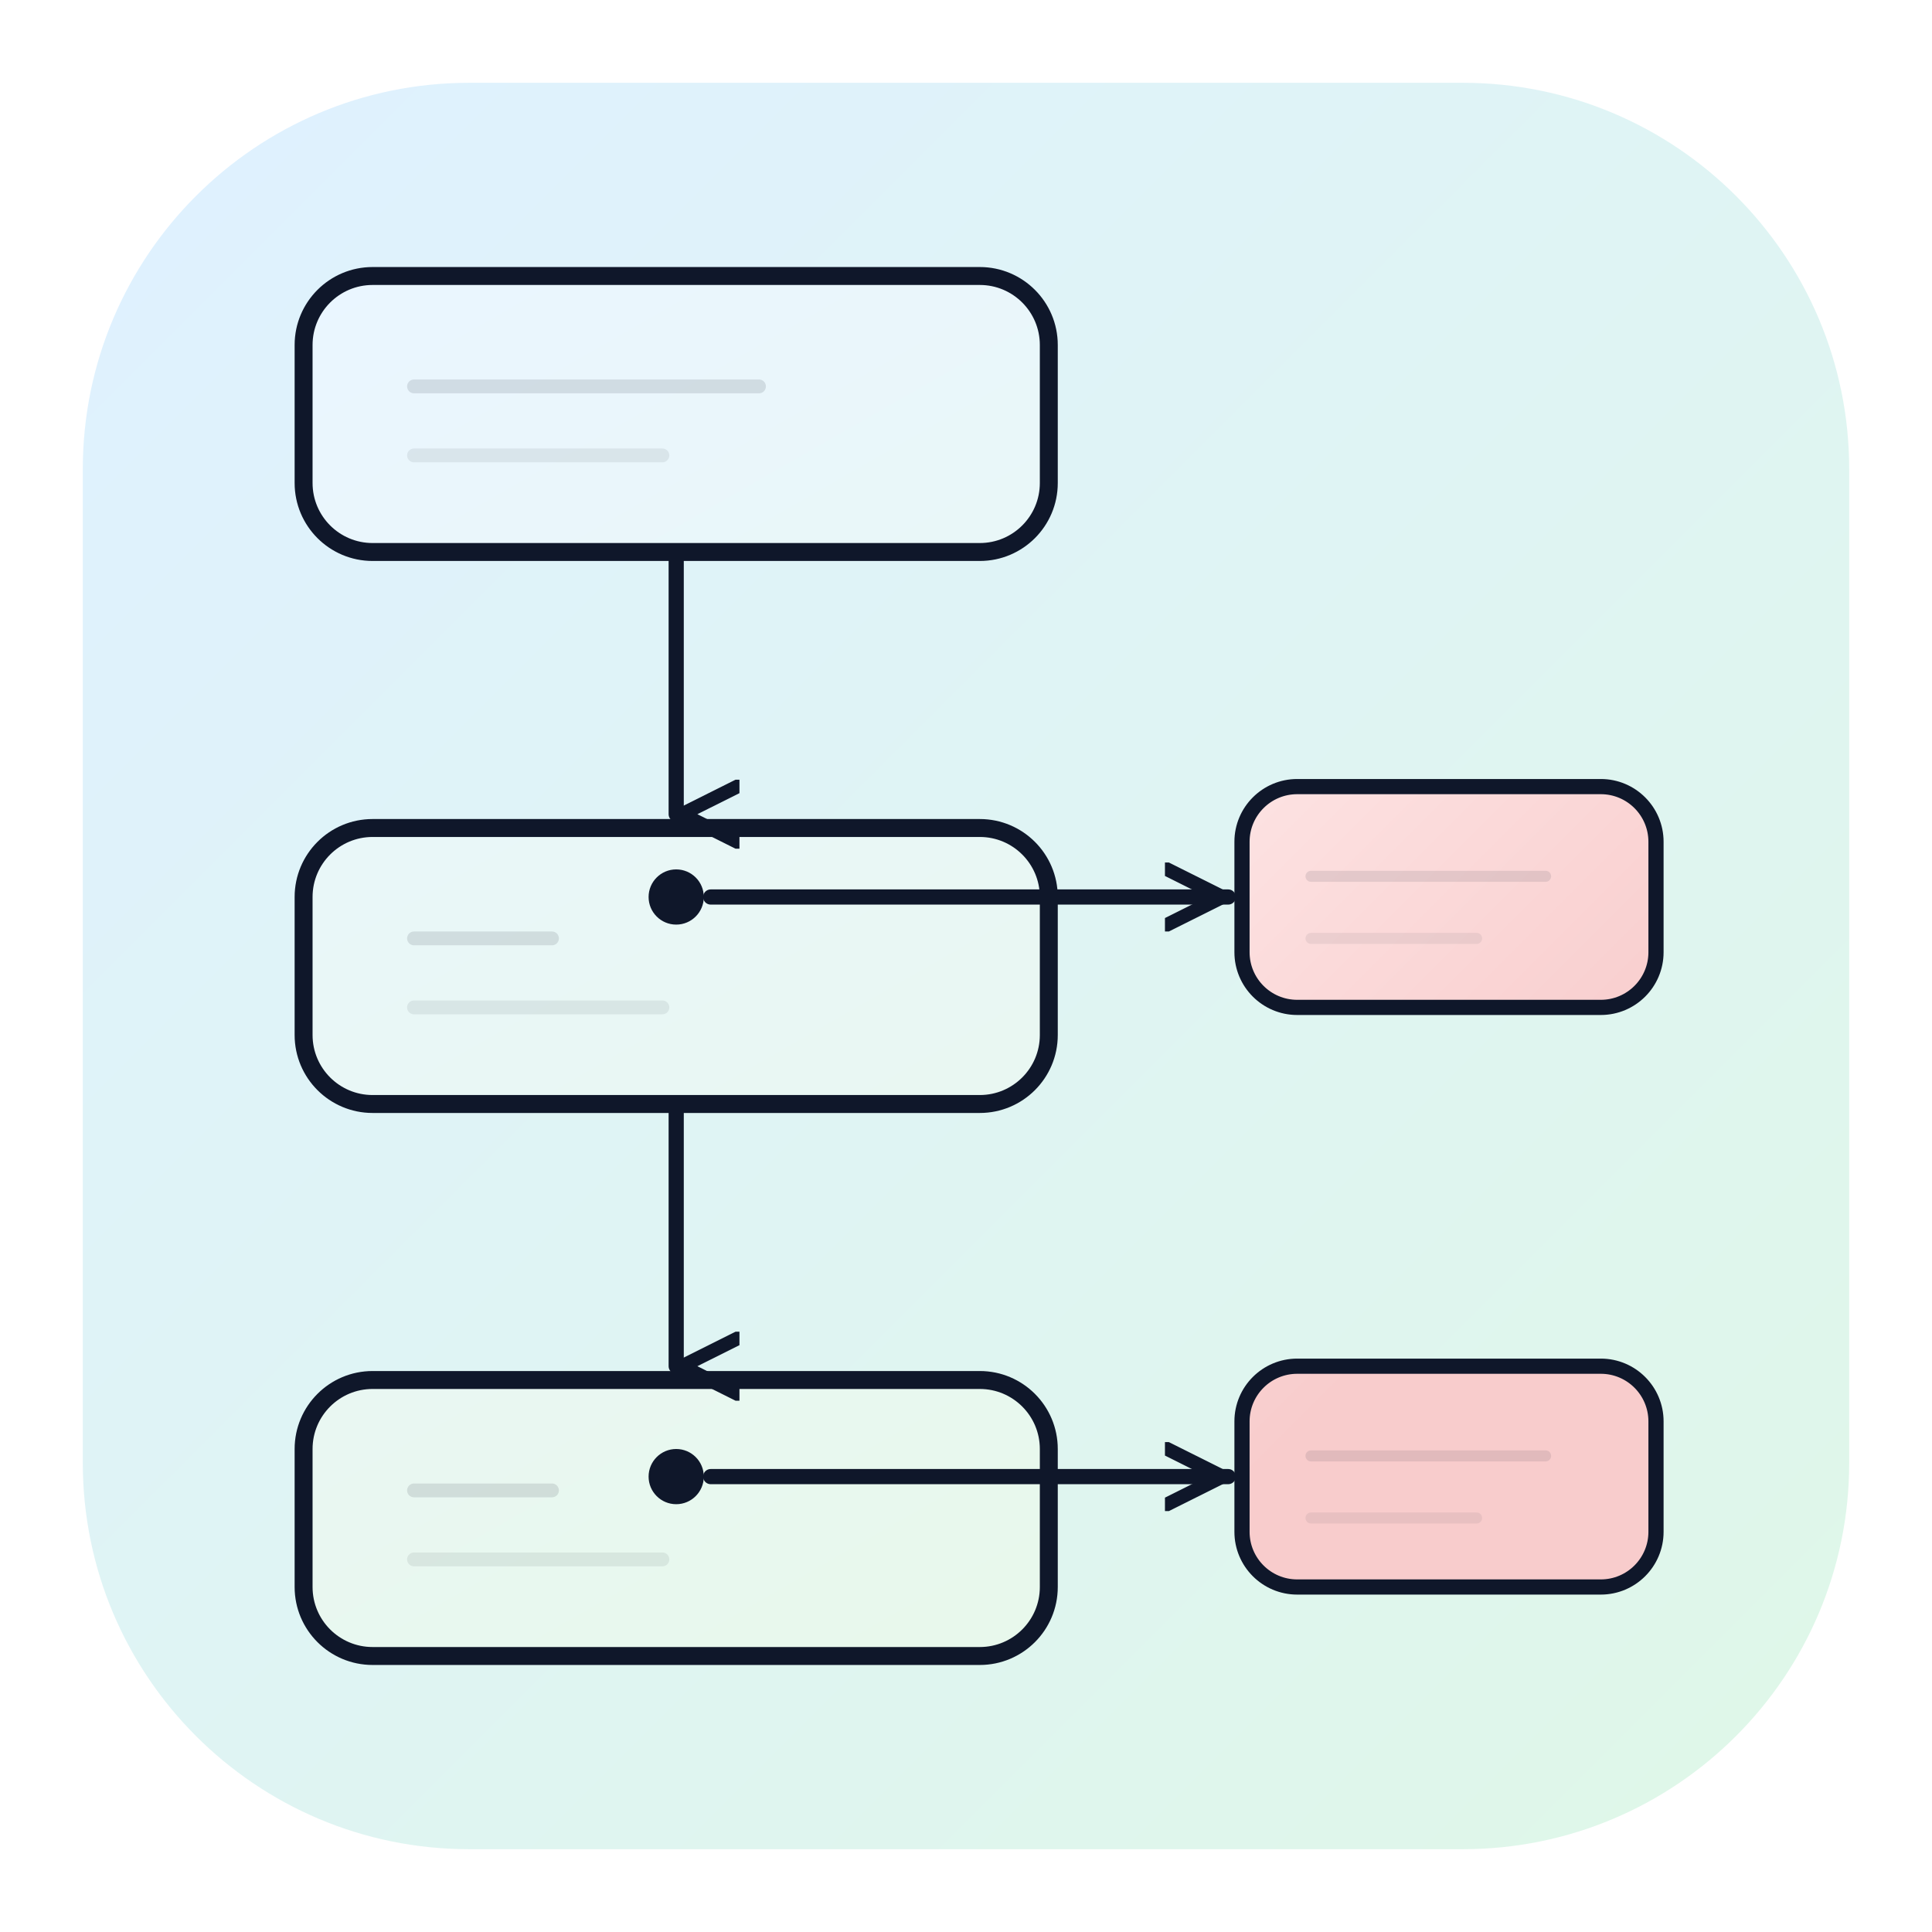
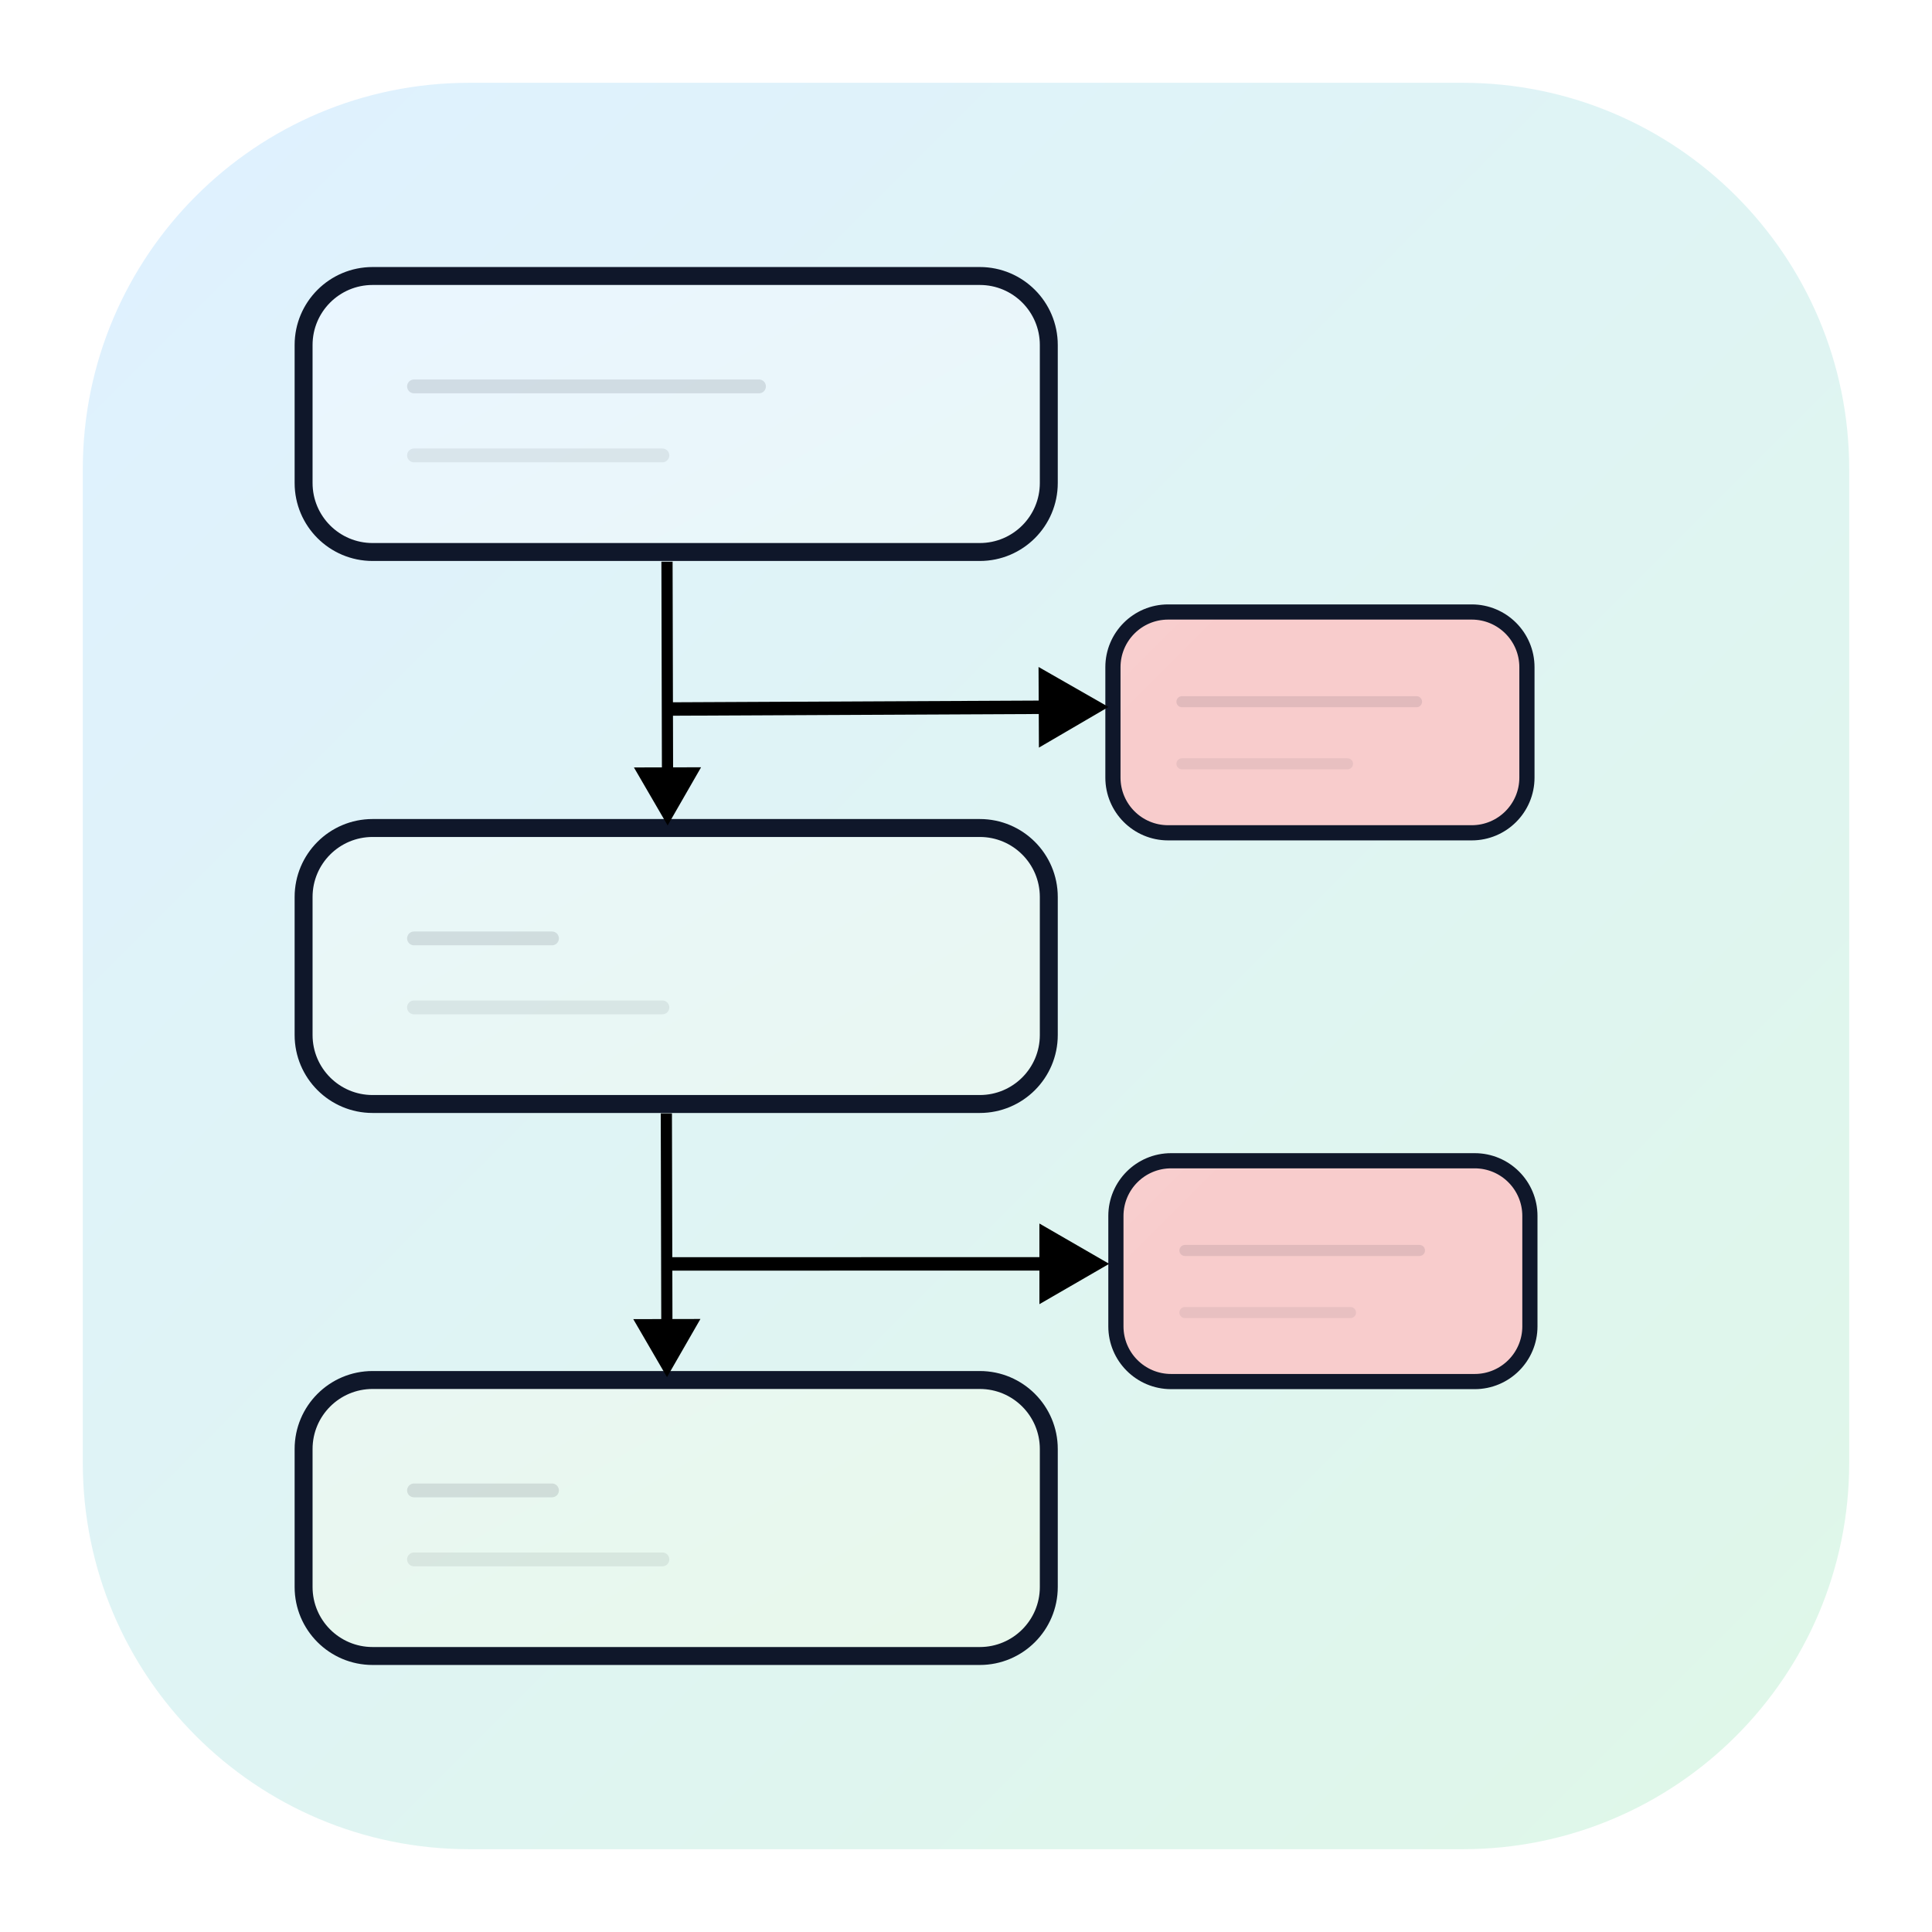
- <svg xmlns="http://www.w3.org/2000/svg" width="140" height="140" viewBox="0 0 140 140" fill="none" role="img" aria-labelledby="logo-title logo-desc">
-   <defs>
+ <svg xmlns="http://www.w3.org/2000/svg" xmlns:xlink="http://www.w3.org/1999/xlink" width="140" height="140" viewBox="0 0 140 140" fill="none" role="img" aria-labelledby="logo-title logo-desc" version="1.1" id="svg4950">
+   <defs id="defs4904">
    <linearGradient id="bg" x1="8" y1="8" x2="132" y2="132" gradientUnits="userSpaceOnUse">
-       <stop stop-color="#DFF1FF" />
-       <stop offset="1" stop-color="#DFF7E8" />
+       <stop stop-color="#DFF1FF" id="stop4883" />
+       <stop offset="1" stop-color="#DFF7E8" id="stop4885" />
    </linearGradient>
    <linearGradient id="mainFill" x1="24" y1="20" x2="80" y2="118" gradientUnits="userSpaceOnUse">
-       <stop stop-color="#EAF6FF" />
-       <stop offset="1" stop-color="#E8F8EB" />
+       <stop stop-color="#EAF6FF" id="stop4888" />
+       <stop offset="1" stop-color="#E8F8EB" id="stop4890" />
    </linearGradient>
    <linearGradient id="exclFill" x1="86" y1="48" x2="118" y2="80" gradientUnits="userSpaceOnUse">
-       <stop stop-color="#FEE8E8" />
-       <stop offset="1" stop-color="#F8CCCC" />
+       <stop stop-color="#FEE8E8" id="stop4893" />
+       <stop offset="1" stop-color="#F8CCCC" id="stop4895" />
    </linearGradient>
-     <marker id="arrowDown" viewBox="0 0 6 6" refX="3" refY="5.5" markerWidth="5" markerHeight="5" markerUnits="userSpaceOnUse" orient="auto">
-       <path d="M0.5 0L3 5L5.5 0" fill="none" stroke="#0F172A" stroke-width="1.2" stroke-linecap="round" stroke-linejoin="round" />
+     <marker id="arrowDown" viewBox="0 0 6 6" refX="3" refY="6" markerWidth="6" markerHeight="6" markerUnits="userSpaceOnUse" orient="auto">
+       <path d="M0.8 0.8L3 6L5.2 0.8Z" fill="#0F172A" id="path4898" />
    </marker>
-     <marker id="arrowRight" viewBox="0 0 6 6" refX="5.5" refY="3" markerWidth="5" markerHeight="5" markerUnits="userSpaceOnUse" orient="auto">
-       <path d="M0 0.5L5 3L0 5.5" fill="none" stroke="#0F172A" stroke-width="1.2" stroke-linecap="round" stroke-linejoin="round" />
+     <marker id="arrowRight" viewBox="0 0 6 6" refX="6" refY="3" markerWidth="6" markerHeight="6" markerUnits="userSpaceOnUse" orient="auto">
+       <path d="M0.8 0.8L6 3L0.8 5.2Z" fill="#0F172A" id="path4901" />
    </marker>
+     <linearGradient xlink:href="#exclFill" id="linearGradient1329" gradientUnits="userSpaceOnUse" gradientTransform="translate(-5.528017,-16.31439)" x1="86" y1="48" x2="118" y2="80" />
+     <marker style="overflow:visible" id="TriangleStart-2-5" refX="2" refY="0" orient="auto-start-reverse" markerWidth="5.19" markerHeight="6" viewBox="0 0 5.324 6.155" preserveAspectRatio="xMidYMid">
+       <path transform="scale(0.5)" style="fill:context-stroke;fill-rule:evenodd;stroke:context-stroke;stroke-width:1pt" d="M 5.77,0 -2.88,5 V -5 Z" id="path135-1-1" />
+     </marker>
+     <marker style="overflow:visible" id="TriangleStart-2" refX="2" refY="0" orient="auto-start-reverse" markerWidth="5.19" markerHeight="6" viewBox="0 0 5.324 6.155" preserveAspectRatio="xMidYMid">
+       <path transform="scale(0.5)" style="fill:context-stroke;fill-rule:evenodd;stroke:context-stroke;stroke-width:1pt" d="M 5.77,0 -2.88,5 V -5 Z" id="path135-1" />
+     </marker>
+     <marker style="overflow:visible" id="TriangleStart" refX="2" refY="0" orient="auto-start-reverse" markerWidth="5.19" markerHeight="6" viewBox="0 0 5.324 6.155" preserveAspectRatio="xMidYMid">
+       <path transform="scale(0.5)" style="fill:context-stroke;fill-rule:evenodd;stroke:context-stroke;stroke-width:1pt" d="M 5.77,0 -2.88,5 V -5 Z" id="path135" />
+     </marker>
+     <marker style="overflow:visible" id="TriangleStart-2-5-7" refX="2" refY="0" orient="auto-start-reverse" markerWidth="5.19" markerHeight="6" viewBox="0 0 5.324 6.155" preserveAspectRatio="xMidYMid">
+       <path transform="scale(0.5)" style="fill:context-stroke;fill-rule:evenodd;stroke:context-stroke;stroke-width:1pt" d="M 5.77,0 -2.88,5 V -5 Z" id="path135-1-1-3" />
+     </marker>
+     <linearGradient xlink:href="#exclFill" id="linearGradient5040" gradientUnits="userSpaceOnUse" gradientTransform="translate(-5.528017,-16.31439)" x1="86" y1="48" x2="118" y2="80" />
  </defs>
-   <rect x="6" y="6" width="128" height="128" rx="28" fill="url(#bg)" />
-   <rect x="22" y="20" width="54" height="20" rx="5" fill="url(#mainFill)" stroke="#0F172A" stroke-width="1.3" />
-   <rect x="22" y="60" width="54" height="20" rx="5" fill="url(#mainFill)" stroke="#0F172A" stroke-width="1.3" />
-   <rect x="22" y="100" width="54" height="20" rx="5" fill="url(#mainFill)" stroke="#0F172A" stroke-width="1.3" />
-   <line x1="49" y1="40" x2="49" y2="59" stroke="#0F172A" stroke-width="1.1" stroke-linecap="round" marker-end="url(#arrowDown)" />
-   <line x1="49" y1="80" x2="49" y2="99" stroke="#0F172A" stroke-width="1.1" stroke-linecap="round" marker-end="url(#arrowDown)" />
-   <rect x="90" y="57" width="30" height="16" rx="4" fill="url(#exclFill)" stroke="#0F172A" stroke-width="1.1" />
-   <rect x="90" y="99" width="30" height="16" rx="4" fill="url(#exclFill)" stroke="#0F172A" stroke-width="1.1" />
-   <circle cx="49" cy="65" r="2" fill="#0F172A" />
-   <line x1="51.5" y1="65" x2="89" y2="65" stroke="#0F172A" stroke-width="1.1" stroke-linecap="round" marker-end="url(#arrowRight)" />
-   <circle cx="49" cy="107" r="2" fill="#0F172A" />
-   <line x1="51.5" y1="107" x2="89" y2="107" stroke="#0F172A" stroke-width="1.1" stroke-linecap="round" marker-end="url(#arrowRight)" />
-   <line x1="30" y1="28" x2="55" y2="28" stroke="#0F172A" stroke-width="1" stroke-linecap="round" opacity="0.12" />
-   <line x1="30" y1="33" x2="48" y2="33" stroke="#0F172A" stroke-width="1" stroke-linecap="round" opacity="0.08" />
-   <line x1="30" y1="68" x2="40" y2="68" stroke="#0F172A" stroke-width="1" stroke-linecap="round" opacity="0.12" />
-   <line x1="30" y1="73" x2="48" y2="73" stroke="#0F172A" stroke-width="1" stroke-linecap="round" opacity="0.08" />
-   <line x1="30" y1="108" x2="40" y2="108" stroke="#0F172A" stroke-width="1" stroke-linecap="round" opacity="0.12" />
-   <line x1="30" y1="113" x2="48" y2="113" stroke="#0F172A" stroke-width="1" stroke-linecap="round" opacity="0.08" />
-   <line x1="95" y1="63.5" x2="112" y2="63.5" stroke="#0F172A" stroke-width="0.8" stroke-linecap="round" opacity="0.10" />
-   <line x1="95" y1="68" x2="107" y2="68" stroke="#0F172A" stroke-width="0.8" stroke-linecap="round" opacity="0.07" />
-   <line x1="95" y1="105.5" x2="112" y2="105.5" stroke="#0F172A" stroke-width="0.8" stroke-linecap="round" opacity="0.10" />
-   <line x1="95" y1="110" x2="107" y2="110" stroke="#0F172A" stroke-width="0.8" stroke-linecap="round" opacity="0.07" />
+   <rect x="6" y="6" width="128" height="128" rx="28" fill="url(#bg)" id="rect4906" />
+   <rect x="22" y="20" width="54" height="20" rx="5" fill="url(#mainFill)" stroke="#0F172A" stroke-width="1.3" id="rect4908" />
+   <rect x="22" y="60" width="54" height="20" rx="5" fill="url(#mainFill)" stroke="#0F172A" stroke-width="1.3" id="rect4910" />
+   <rect x="22" y="100" width="54" height="20" rx="5" fill="url(#mainFill)" stroke="#0F172A" stroke-width="1.3" id="rect4912" />
+   <line x1="30" y1="28" x2="55" y2="28" stroke="#0F172A" stroke-width="1" stroke-linecap="round" opacity="0.12" id="line4930" />
+   <line x1="30" y1="33" x2="48" y2="33" stroke="#0F172A" stroke-width="1" stroke-linecap="round" opacity="0.08" id="line4932" />
+   <line x1="30" y1="68" x2="40" y2="68" stroke="#0F172A" stroke-width="1" stroke-linecap="round" opacity="0.12" id="line4934" />
+   <line x1="30" y1="73" x2="48" y2="73" stroke="#0F172A" stroke-width="1" stroke-linecap="round" opacity="0.08" id="line4936" />
+   <line x1="30" y1="108" x2="40" y2="108" stroke="#0F172A" stroke-width="1" stroke-linecap="round" opacity="0.12" id="line4938" />
+   <line x1="30" y1="113" x2="48" y2="113" stroke="#0F172A" stroke-width="1" stroke-linecap="round" opacity="0.08" id="line4940" />
+   <g id="g1270" transform="translate(-3.609638,1.427112)">
+     <rect x="84.472" y="82.686" width="30" height="16" rx="4" fill="url(#exclFill)" stroke="#0f172a" stroke-width="1.1" id="rect48" style="fill:url(#linearGradient5040)" />
+     <line x1="89.472" y1="89.186" x2="106.472" y2="89.186" stroke="#0f172a" stroke-width="0.8" stroke-linecap="round" opacity="0.1" id="line74" />
+     <line x1="89.472" y1="93.686" x2="101.472" y2="93.686" stroke="#0f172a" stroke-width="0.8" stroke-linecap="round" opacity="0.07" id="line76" />
+   </g>
+   <g id="g1270-5" transform="translate(-3.824689,-38.33808)">
+     <rect x="84.472" y="82.686" width="30" height="16" rx="4" fill="url(#exclFill)" stroke="#0f172a" stroke-width="1.1" id="rect48-6" style="fill:url(#linearGradient1329)" />
+     <line x1="89.472" y1="89.186" x2="106.472" y2="89.186" stroke="#0f172a" stroke-width="0.8" stroke-linecap="round" opacity="0.1" id="line74-3" />
+     <line x1="89.472" y1="93.686" x2="101.472" y2="93.686" stroke="#0f172a" stroke-width="0.8" stroke-linecap="round" opacity="0.07" id="line76-6" />
+   </g>
+   <path style="fill:#000000;stroke:#000000;stroke-width:0.974;stroke-opacity:1;marker-end:url(#TriangleStart)" d="m 48.326,91.589 30.576,-0.007" id="path302-8" />
+   <path style="fill:#000000;stroke:#000000;stroke-width:0.974;stroke-opacity:1;marker-end:url(#TriangleStart-2)" d="M 48.547,51.378 78.853,51.236" id="path302-8-9" />
+   <path style="fill:#000000;stroke:#000000;stroke-width:0.811;stroke-opacity:1;marker-end:url(#TriangleStart-2-5)" d="m 48.333,40.7 0.044,17.889" id="path302-8-9-3" />
+   <path style="fill:#000000;stroke:#000000;stroke-width:0.811;stroke-opacity:1;marker-end:url(#TriangleStart-2-5-7)" d="m 48.286,80.678 0.044,17.889" id="path302-8-9-3-7" />
</svg>
